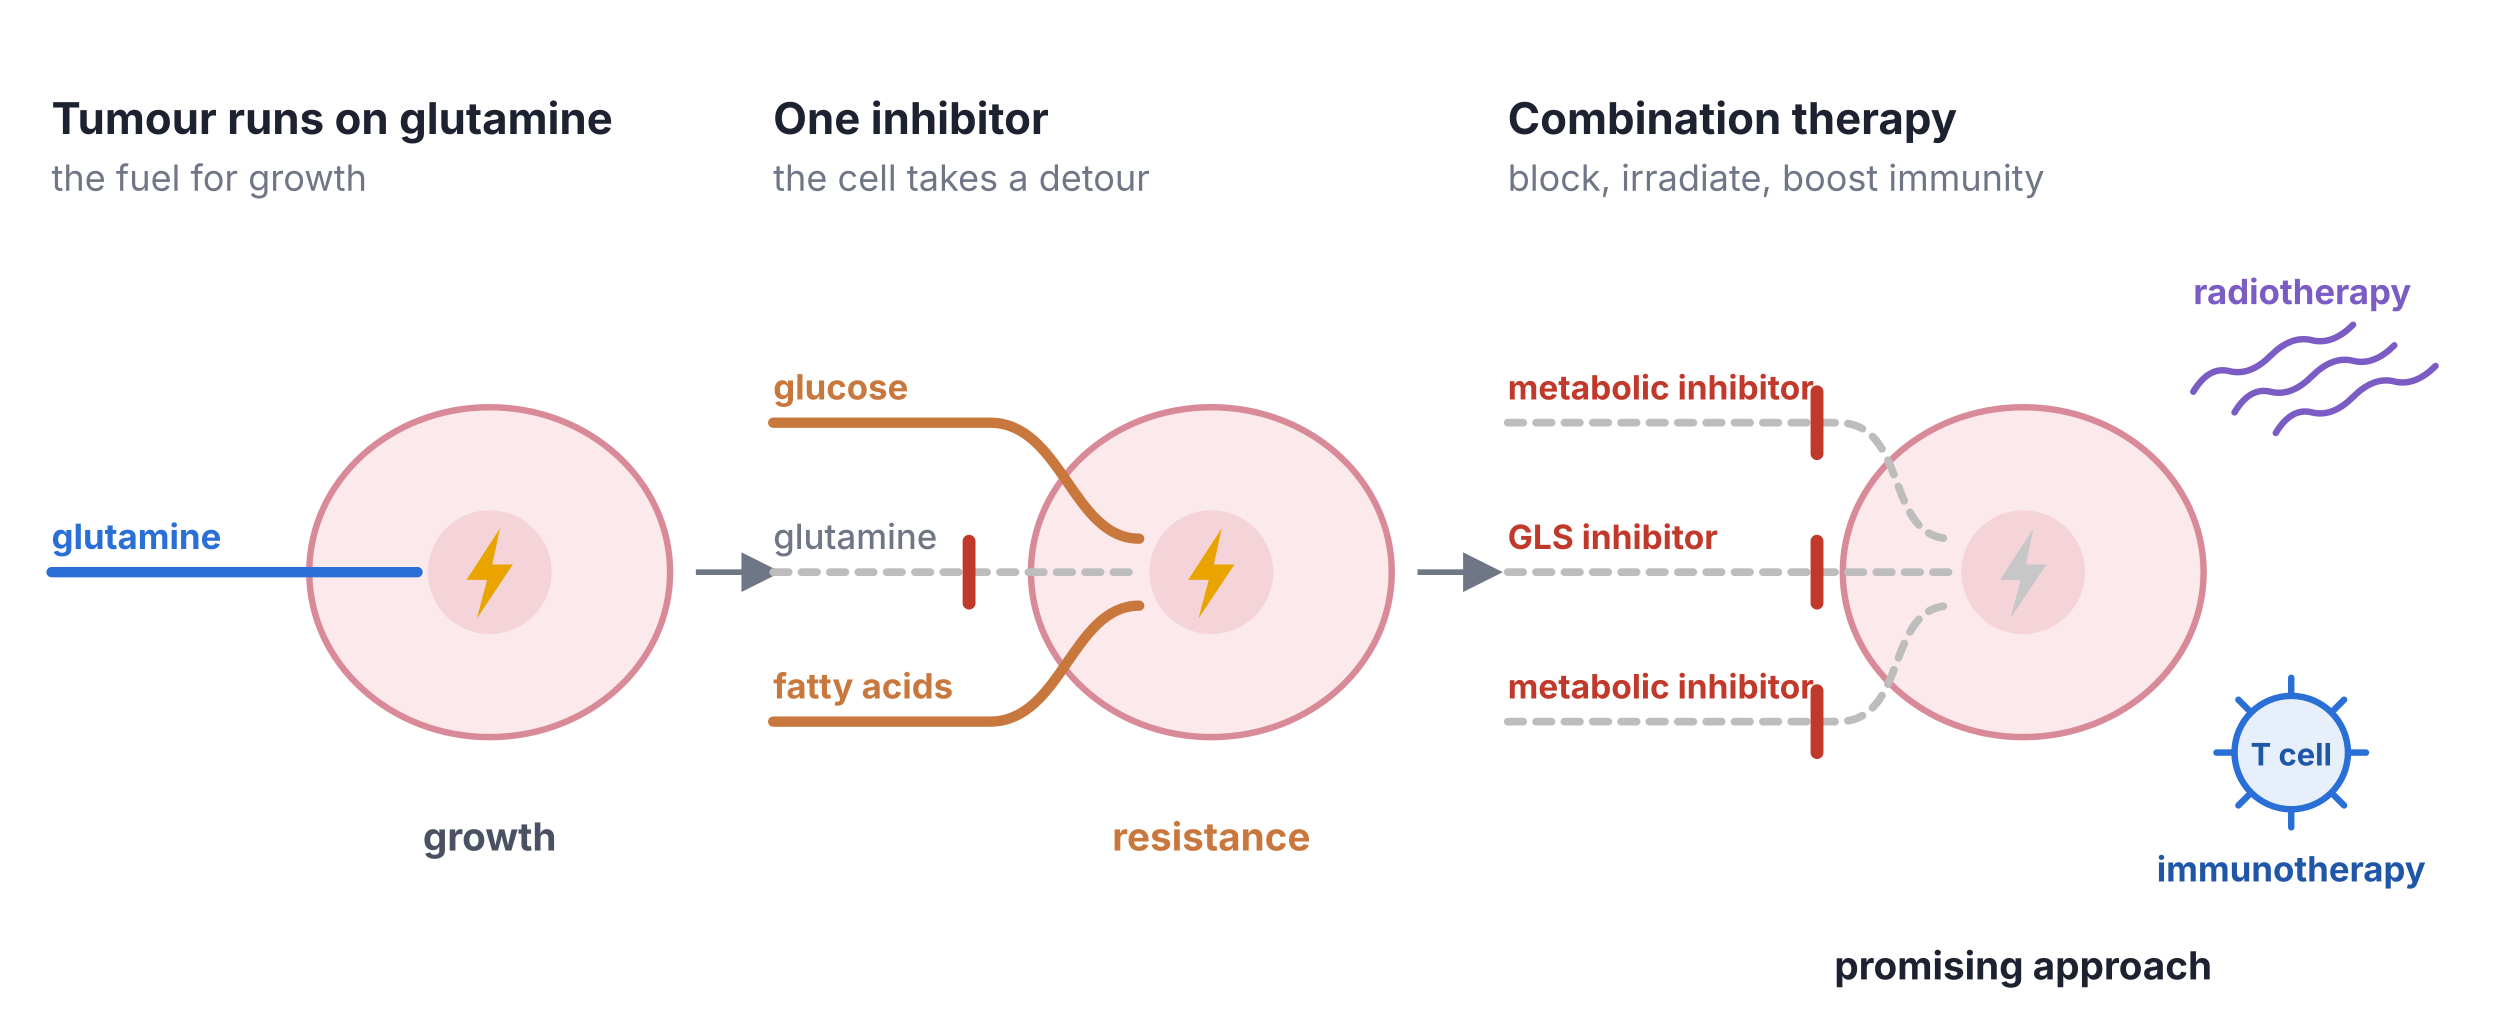
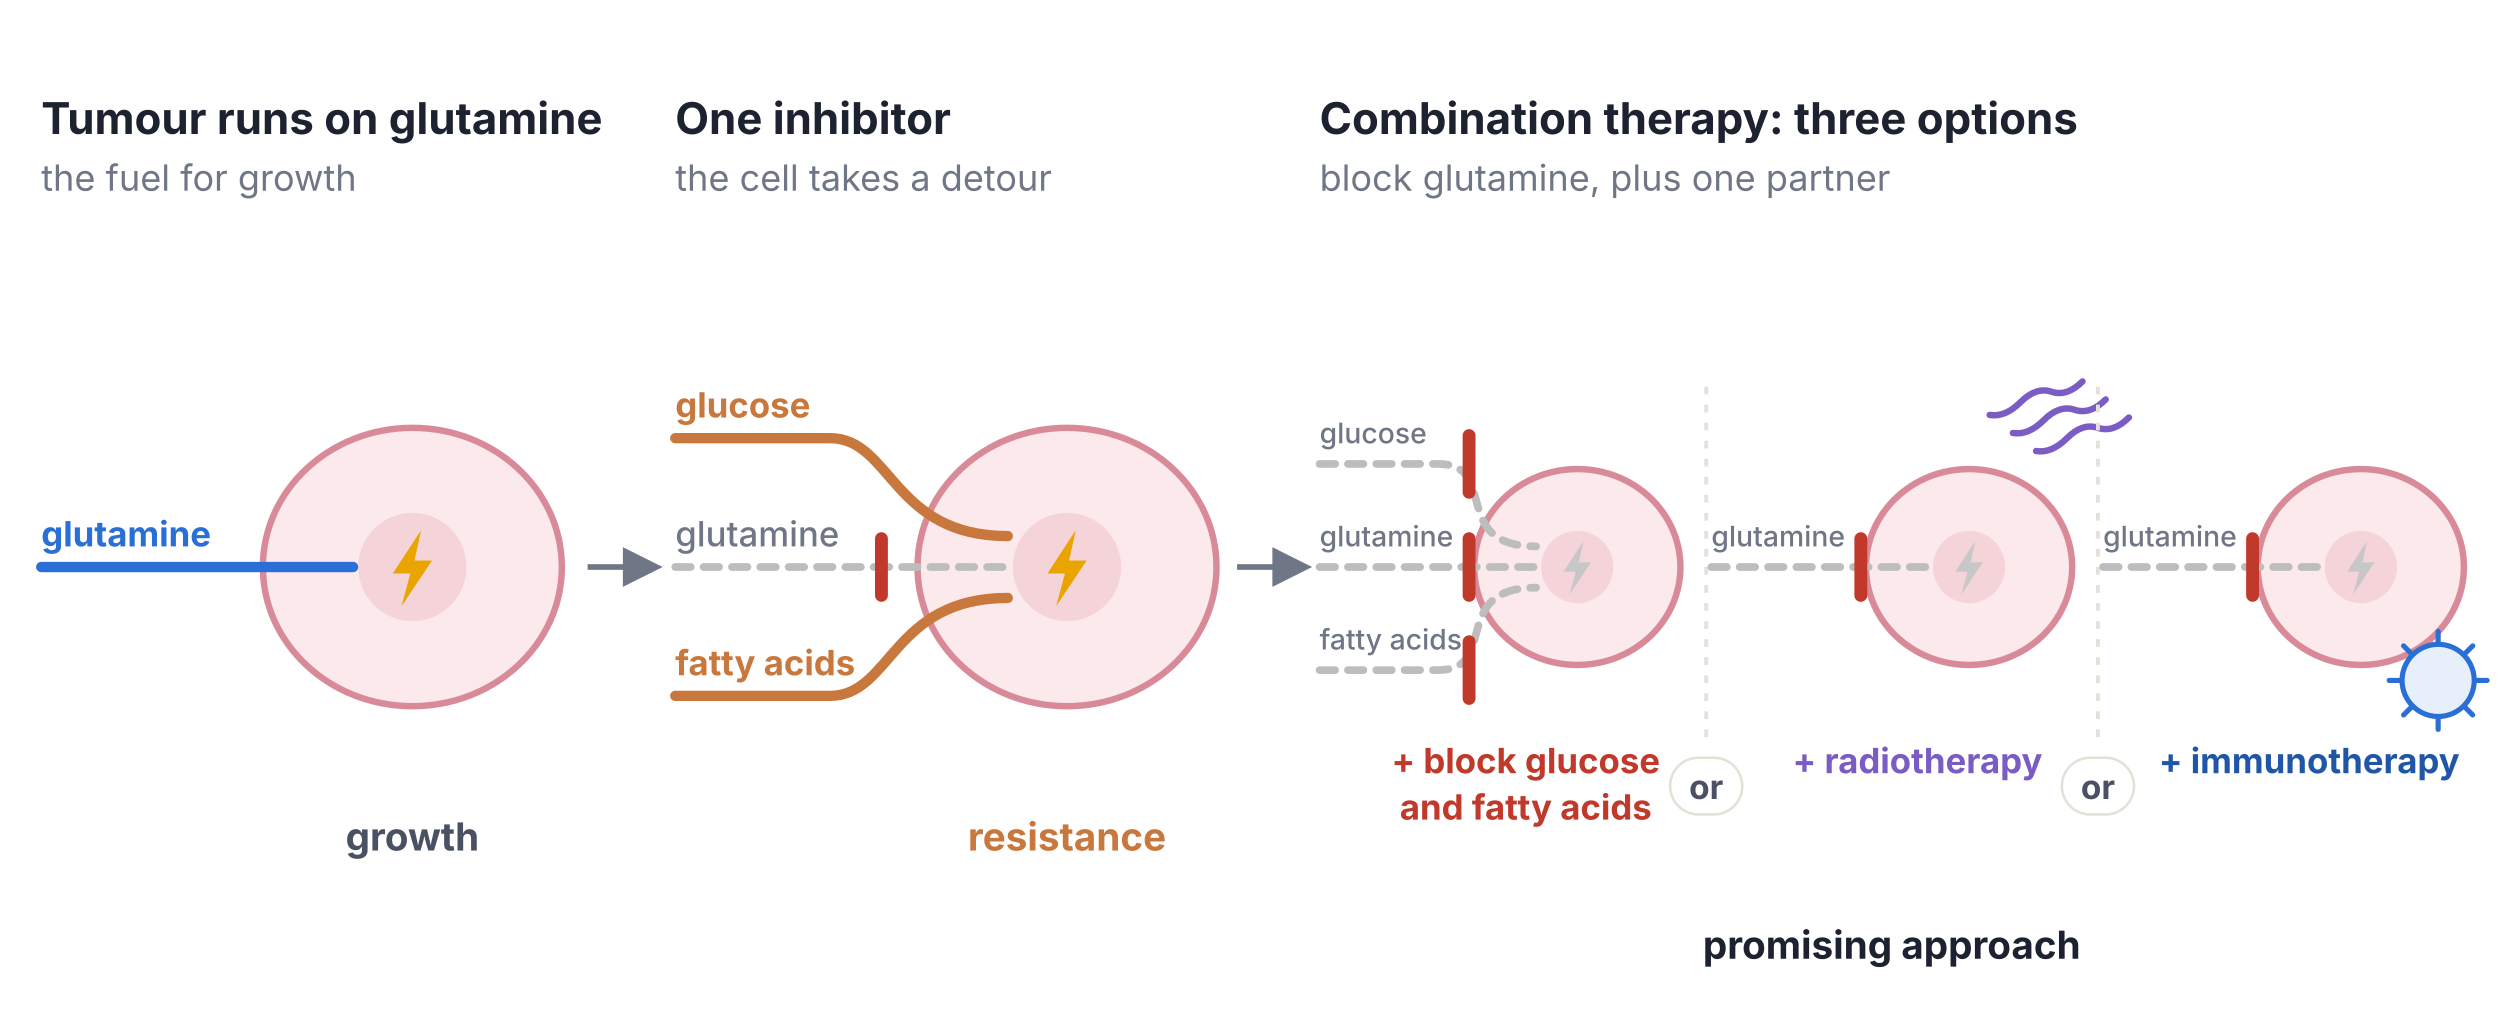
<svg xmlns="http://www.w3.org/2000/svg" viewBox="0 0 970 400" width="970" height="400" font-family="Inter, 'Segoe UI', Helvetica, Arial, sans-serif">
  <rect width="970" height="400" fill="#ffffff" />
  <defs>
    <marker id="a" viewBox="0 0 10 10" refX="8" refY="5" markerWidth="7" markerHeight="7" orient="auto">
      <path d="M0,0 L10,5 L0,10 z" fill="#6f7686" />
    </marker>
    <marker id="r" viewBox="0 0 10 10" refX="8" refY="5" markerWidth="7" markerHeight="7" orient="auto">
      <path d="M0,0 L10,5 L0,10 z" fill="#c9783d" />
    </marker>
  </defs>
-   <text x="20" y="52" font-size="17" fill="#1d2230" font-weight="700" text-anchor="start">Tumour runs on glutamine</text>
-   <text x="20" y="74" font-size="14" fill="#6f7686" font-weight="400" text-anchor="start">the fuel for growth</text>
-   <ellipse cx="190" cy="222" rx="70" ry="64" fill="#fbe9ec" stroke="#d98a98" stroke-width="2.5" />
-   <circle cx="190" cy="222" r="24" fill="#f4d3d9" />
-   <path d="M194,205 L181,225 L189,225 L185,240 L199,219 L191,219 Z" fill="#e9a400" />
-   <path d="M20,222 H104 C132,222 136,222 162,222" fill="none" stroke="#2a6fd6" stroke-width="4" stroke-dasharray="" stroke-linecap="round" />
-   <text x="20" y="213" font-size="13.5" fill="#2a6fd6" font-weight="700" text-anchor="start">glutamine</text>
-   <text x="190" y="330" font-size="15" fill="#4a5163" font-weight="700" text-anchor="middle">growth</text>
-   <line x1="270" y1="222" x2="300" y2="222" stroke="#6f7686" stroke-width="2.2" marker-end="url(#a)" />
-   <text x="300" y="52" font-size="17" fill="#1d2230" font-weight="700" text-anchor="start">One inhibitor</text>
-   <text x="300" y="74" font-size="14" fill="#6f7686" font-weight="400" text-anchor="start">the cell takes a detour</text>
-   <ellipse cx="470" cy="222" rx="70" ry="64" fill="#fbe9ec" stroke="#d98a98" stroke-width="2.5" />
-   <circle cx="470" cy="222" r="24" fill="#f4d3d9" />
-   <path d="M474,205 L461,225 L469,225 L465,240 L479,219 L471,219 Z" fill="#e9a400" />
-   <path d="M300,164 H384 C412,164 416,209 442,209" fill="none" stroke="#c9783d" stroke-width="4" stroke-dasharray="" stroke-linecap="round" />
-   <text x="300" y="155" font-size="13.5" fill="#c9783d" font-weight="700" text-anchor="start">glucose</text>
-   <path d="M300,222 H384 C412,222 416,222 442,222" fill="none" stroke="#bdbdbd" stroke-width="3" stroke-dasharray="6 5" stroke-linecap="round" />
-   <text x="300" y="213" font-size="13.5" fill="#6f7686" font-weight="500" text-anchor="start">glutamine</text>
-   <line x1="376" y1="210" x2="376" y2="234" stroke="#c0392b" stroke-width="5" stroke-linecap="round" />
-   <path d="M300,280 H384 C412,280 416,235 442,235" fill="none" stroke="#c9783d" stroke-width="4" stroke-dasharray="" stroke-linecap="round" />
-   <text x="300" y="271" font-size="13.5" fill="#c9783d" font-weight="700" text-anchor="start">fatty acids</text>
-   <text x="470" y="330" font-size="15" fill="#c9783d" font-weight="700" text-anchor="middle">resistance</text>
-   <line x1="550" y1="222" x2="580" y2="222" stroke="#6f7686" stroke-width="2.2" marker-end="url(#a)" />
-   <text x="585" y="52" font-size="17" fill="#1d2230" font-weight="700" text-anchor="start">Combination therapy</text>
-   <text x="585" y="74" font-size="14" fill="#6f7686" font-weight="400" text-anchor="start">block, irradiate, boost immunity</text>
-   <ellipse cx="785" cy="222" rx="70" ry="64" fill="#fbe9ec" stroke="#d98a98" stroke-width="2.5" />
-   <circle cx="785" cy="222" r="24" fill="#f4d3d9" />
-   <path d="M789,205 L776,225 L784,225 L780,240 L794,219 L786,219 Z" fill="#c7c7c7" />
-   <path d="M585,164 H713 C741,164 731,209 757,209" fill="none" stroke="#bdbdbd" stroke-width="3" stroke-dasharray="6 5" stroke-linecap="round" />
-   <text x="585" y="155" font-size="13" fill="#c0392b" font-weight="700" text-anchor="start">metabolic inhibitor</text>
-   <line x1="705" y1="152" x2="705" y2="176" stroke="#c0392b" stroke-width="5" stroke-linecap="round" />
-   <path d="M585,222 H713 C741,222 731,222 757,222" fill="none" stroke="#bdbdbd" stroke-width="3" stroke-dasharray="6 5" stroke-linecap="round" />
-   <text x="585" y="213" font-size="13" fill="#c0392b" font-weight="700" text-anchor="start">GLS inhibitor</text>
-   <line x1="705" y1="210" x2="705" y2="234" stroke="#c0392b" stroke-width="5" stroke-linecap="round" />
-   <path d="M585,280 H713 C741,280 731,235 757,235" fill="none" stroke="#bdbdbd" stroke-width="3" stroke-dasharray="6 5" stroke-linecap="round" />
-   <text x="585" y="271" font-size="13" fill="#c0392b" font-weight="700" text-anchor="start">metabolic inhibitor</text>
-   <line x1="705" y1="268" x2="705" y2="292" stroke="#c0392b" stroke-width="5" stroke-linecap="round" />
-   <path d="M913,126 q-8,8 -16,6 t-16,6 t-16,6 t-14,8" fill="none" stroke="#7b5cc4" stroke-width="2.5" stroke-linecap="round" />
-   <path d="M929,134 q-8,8 -16,6 t-16,6 t-16,6 t-14,8" fill="none" stroke="#7b5cc4" stroke-width="2.5" stroke-linecap="round" />
-   <path d="M945,142 q-8,8 -16,6 t-16,6 t-16,6 t-14,8" fill="none" stroke="#7b5cc4" stroke-width="2.5" stroke-linecap="round" />
-   <text x="851" y="118" font-size="13.5" fill="#7b5cc4" font-weight="700" text-anchor="start">radiotherapy</text>
-   <line x1="911.0" y1="292.0" x2="918.0" y2="292.0" stroke="#2a6fd6" stroke-width="2.5" stroke-linecap="round" />
-   <line x1="904.6" y1="307.6" x2="909.5" y2="312.5" stroke="#2a6fd6" stroke-width="2.5" stroke-linecap="round" />
-   <line x1="889.0" y1="314.0" x2="889.0" y2="321.0" stroke="#2a6fd6" stroke-width="2.5" stroke-linecap="round" />
-   <line x1="873.4" y1="307.6" x2="868.5" y2="312.5" stroke="#2a6fd6" stroke-width="2.5" stroke-linecap="round" />
-   <line x1="867.0" y1="292.0" x2="860.0" y2="292.0" stroke="#2a6fd6" stroke-width="2.5" stroke-linecap="round" />
-   <line x1="873.4" y1="276.4" x2="868.5" y2="271.5" stroke="#2a6fd6" stroke-width="2.5" stroke-linecap="round" />
-   <line x1="889.0" y1="270.0" x2="889.0" y2="263.0" stroke="#2a6fd6" stroke-width="2.5" stroke-linecap="round" />
-   <line x1="904.6" y1="276.4" x2="909.5" y2="271.5" stroke="#2a6fd6" stroke-width="2.5" stroke-linecap="round" />
-   <circle cx="889" cy="292" r="22" fill="#e7effb" stroke="#2a6fd6" stroke-width="2.5" />
-   <text x="889" y="297" font-size="12" fill="#1f56a8" font-weight="700" text-anchor="middle">T cell</text>
-   <text x="889" y="342" font-size="13.5" fill="#1f56a8" font-weight="700" text-anchor="middle">immunotherapy</text>
-   <text x="785" y="380" font-size="15" fill="#1d2230" font-weight="700" text-anchor="middle">promising approach</text>
+   <text x="16" y="52" font-size="17" fill="#1d2230" font-weight="700" text-anchor="start">Tumour runs on glutamine</text>
+   <text x="16" y="74" font-size="14" fill="#6f7686" font-weight="400" text-anchor="start">the fuel for growth</text>
+   <ellipse cx="160" cy="220" rx="58" ry="54" fill="#fbe9ec" stroke="#d98a98" stroke-width="2.5" />
+   <circle cx="160" cy="220" r="21" fill="#f4d3d9" />
+   <path d="M163.4,205.7 L152.4,222.5 L159.2,222.5 L155.8,235.2 L167.6,217.5 L160.8,217.5 Z" fill="#e9a400" />
+   <path d="M16,220 H76 C100,220 92,220 137,220" fill="none" stroke="#2a6fd6" stroke-width="4" stroke-dasharray="" stroke-linecap="round" />
+   <text x="16" y="212" font-size="13.5" fill="#2a6fd6" font-weight="700" text-anchor="start">glutamine</text>
+   <text x="160" y="330" font-size="15" fill="#4a5163" font-weight="700" text-anchor="middle">growth</text>
+   <line x1="228" y1="220" x2="254" y2="220" stroke="#6f7686" stroke-width="2.2" marker-end="url(#a)" />
+   <text x="262" y="52" font-size="17" fill="#1d2230" font-weight="700" text-anchor="start">One inhibitor</text>
+   <text x="262" y="74" font-size="14" fill="#6f7686" font-weight="400" text-anchor="start">the cell takes a detour</text>
+   <ellipse cx="414" cy="220" rx="58" ry="54" fill="#fbe9ec" stroke="#d98a98" stroke-width="2.5" />
+   <circle cx="414" cy="220" r="21" fill="#f4d3d9" />
+   <path d="M417.4,205.7 L406.4,222.5 L413.2,222.5 L409.8,235.2 L421.6,217.5 L414.8,217.5 Z" fill="#e9a400" />
+   <path d="M262,170 H322 C346,170 346,208 391,208" fill="none" stroke="#c9783d" stroke-width="4" stroke-dasharray="" stroke-linecap="round" />
+   <text x="262" y="162" font-size="13.5" fill="#c9783d" font-weight="700" text-anchor="start">glucose</text>
+   <path d="M262,220 H322 C346,220 346,220 391,220" fill="none" stroke="#bdbdbd" stroke-width="3" stroke-dasharray="6 5" stroke-linecap="round" />
+   <text x="262" y="212" font-size="13.5" fill="#6f7686" font-weight="500" text-anchor="start">glutamine</text>
+   <line x1="342" y1="209" x2="342" y2="231" stroke="#c0392b" stroke-width="5" stroke-linecap="round" />
+   <path d="M262,270 H322 C346,270 346,232 391,232" fill="none" stroke="#c9783d" stroke-width="4" stroke-dasharray="" stroke-linecap="round" />
+   <text x="262" y="262" font-size="13.5" fill="#c9783d" font-weight="700" text-anchor="start">fatty acids</text>
+   <text x="414" y="330" font-size="15" fill="#c9783d" font-weight="700" text-anchor="middle">resistance</text>
+   <line x1="480" y1="220" x2="506" y2="220" stroke="#6f7686" stroke-width="2.2" marker-end="url(#a)" />
+   <text x="512" y="52" font-size="17" fill="#1d2230" font-weight="700" text-anchor="start">Combination therapy: three options</text>
+   <text x="512" y="74" font-size="14" fill="#6f7686" font-weight="400" text-anchor="start">block glutamine, plus one partner</text>
+   <ellipse cx="612" cy="220" rx="40" ry="38" fill="#fbe9ec" stroke="#d98a98" stroke-width="2.5" />
+   <circle cx="612" cy="220" r="14" fill="#f4d3d9" />
+   <path d="M614.4,209.9 L606.7,221.8 L611.4,221.8 L609.0,230.7 L617.3,218.2 L612.6,218.2 Z" fill="#c7c7c7" />
+   <path d="M512,180 H558 C582,180 562,212 596,212" fill="none" stroke="#bdbdbd" stroke-width="3" stroke-dasharray="6 5" stroke-linecap="round" />
+   <text x="512" y="172" font-size="11" fill="#6f7686" font-weight="500" text-anchor="start">glucose</text>
+   <line x1="570" y1="169" x2="570" y2="191" stroke="#c0392b" stroke-width="5" stroke-linecap="round" />
+   <path d="M512,220 H558 C582,220 562,220 596,220" fill="none" stroke="#bdbdbd" stroke-width="3" stroke-dasharray="6 5" stroke-linecap="round" />
+   <text x="512" y="212" font-size="11" fill="#6f7686" font-weight="500" text-anchor="start">glutamine</text>
+   <line x1="570" y1="209" x2="570" y2="231" stroke="#c0392b" stroke-width="5" stroke-linecap="round" />
+   <path d="M512,260 H558 C582,260 562,228 596,228" fill="none" stroke="#bdbdbd" stroke-width="3" stroke-dasharray="6 5" stroke-linecap="round" />
+   <text x="512" y="252" font-size="11" fill="#6f7686" font-weight="500" text-anchor="start">fatty acids</text>
+   <line x1="570" y1="249" x2="570" y2="271" stroke="#c0392b" stroke-width="5" stroke-linecap="round" />
+   <text x="592" y="300" font-size="13.5" fill="#c0392b" font-weight="700" text-anchor="middle">+ block glucose</text>
+   <text x="592" y="318" font-size="13.5" fill="#c0392b" font-weight="700" text-anchor="middle">and fatty acids</text>
+   <line x1="662" y1="150" x2="662" y2="290" stroke="#e4e1d8" stroke-width="1.5" stroke-dasharray="3 4" />
+   <rect x="648" y="294" width="28" height="22" rx="11" fill="#ffffff" stroke="#e4e1d8" />
+   <text x="662" y="310" font-size="13" fill="#4a5163" font-weight="700" text-anchor="middle">or</text>
+   <ellipse cx="764" cy="220" rx="40" ry="38" fill="#fbe9ec" stroke="#d98a98" stroke-width="2.5" />
+   <circle cx="764" cy="220" r="14" fill="#f4d3d9" />
+   <path d="M766.4,209.9 L758.7,221.8 L763.4,221.8 L761.0,230.7 L769.3,218.2 L764.6,218.2 Z" fill="#c7c7c7" />
+   <path d="M664,220 H710 C734,220 714,220 748,220" fill="none" stroke="#bdbdbd" stroke-width="3" stroke-dasharray="6 5" stroke-linecap="round" />
+   <text x="664" y="212" font-size="11" fill="#6f7686" font-weight="500" text-anchor="start">glutamine</text>
+   <line x1="722" y1="209" x2="722" y2="231" stroke="#c0392b" stroke-width="5" stroke-linecap="round" />
+   <path d="M808,148 q-6,6 -12,4 t-12,4 t-12,5" fill="none" stroke="#7b5cc4" stroke-width="2.5" stroke-linecap="round" />
+   <path d="M817,155 q-6,6 -12,4 t-12,4 t-12,5" fill="none" stroke="#7b5cc4" stroke-width="2.5" stroke-linecap="round" />
+   <path d="M826,162 q-6,6 -12,4 t-12,4 t-12,5" fill="none" stroke="#7b5cc4" stroke-width="2.5" stroke-linecap="round" />
+   <text x="744" y="300" font-size="13.5" fill="#7b5cc4" font-weight="700" text-anchor="middle">+ radiotherapy</text>
+   <line x1="814" y1="150" x2="814" y2="290" stroke="#e4e1d8" stroke-width="1.5" stroke-dasharray="3 4" />
+   <rect x="800" y="294" width="28" height="22" rx="11" fill="#ffffff" stroke="#e4e1d8" />
+   <text x="814" y="310" font-size="13" fill="#4a5163" font-weight="700" text-anchor="middle">or</text>
+   <ellipse cx="916" cy="220" rx="40" ry="38" fill="#fbe9ec" stroke="#d98a98" stroke-width="2.5" />
+   <circle cx="916" cy="220" r="14" fill="#f4d3d9" />
+   <path d="M918.4,209.9 L910.7,221.8 L915.4,221.8 L913.0,230.7 L921.3,218.2 L916.6,218.2 Z" fill="#c7c7c7" />
+   <path d="M816,220 H862 C886,220 866,220 900,220" fill="none" stroke="#bdbdbd" stroke-width="3" stroke-dasharray="6 5" stroke-linecap="round" />
+   <text x="816" y="212" font-size="11" fill="#6f7686" font-weight="500" text-anchor="start">glutamine</text>
+   <line x1="874" y1="209" x2="874" y2="231" stroke="#c0392b" stroke-width="5" stroke-linecap="round" />
+   <line x1="960.0" y1="264.0" x2="965.0" y2="264.0" stroke="#2a6fd6" stroke-width="2" stroke-linecap="round" />
+   <line x1="955.9" y1="273.9" x2="959.4" y2="277.4" stroke="#2a6fd6" stroke-width="2" stroke-linecap="round" />
+   <line x1="946.0" y1="278.0" x2="946.0" y2="283.0" stroke="#2a6fd6" stroke-width="2" stroke-linecap="round" />
+   <line x1="936.1" y1="273.9" x2="932.6" y2="277.4" stroke="#2a6fd6" stroke-width="2" stroke-linecap="round" />
+   <line x1="932.0" y1="264.0" x2="927.0" y2="264.0" stroke="#2a6fd6" stroke-width="2" stroke-linecap="round" />
+   <line x1="936.1" y1="254.1" x2="932.6" y2="250.6" stroke="#2a6fd6" stroke-width="2" stroke-linecap="round" />
+   <line x1="946.0" y1="250.0" x2="946.0" y2="245.0" stroke="#2a6fd6" stroke-width="2" stroke-linecap="round" />
+   <line x1="955.9" y1="254.1" x2="959.4" y2="250.6" stroke="#2a6fd6" stroke-width="2" stroke-linecap="round" />
+   <circle cx="946" cy="264" r="14" fill="#e7effb" stroke="#2a6fd6" stroke-width="2" />
+   <text x="896" y="300" font-size="13.5" fill="#1f56a8" font-weight="700" text-anchor="middle">+ immunotherapy</text>
+   <text x="734" y="372" font-size="15" fill="#1d2230" font-weight="700" text-anchor="middle">promising approach</text>
</svg>
